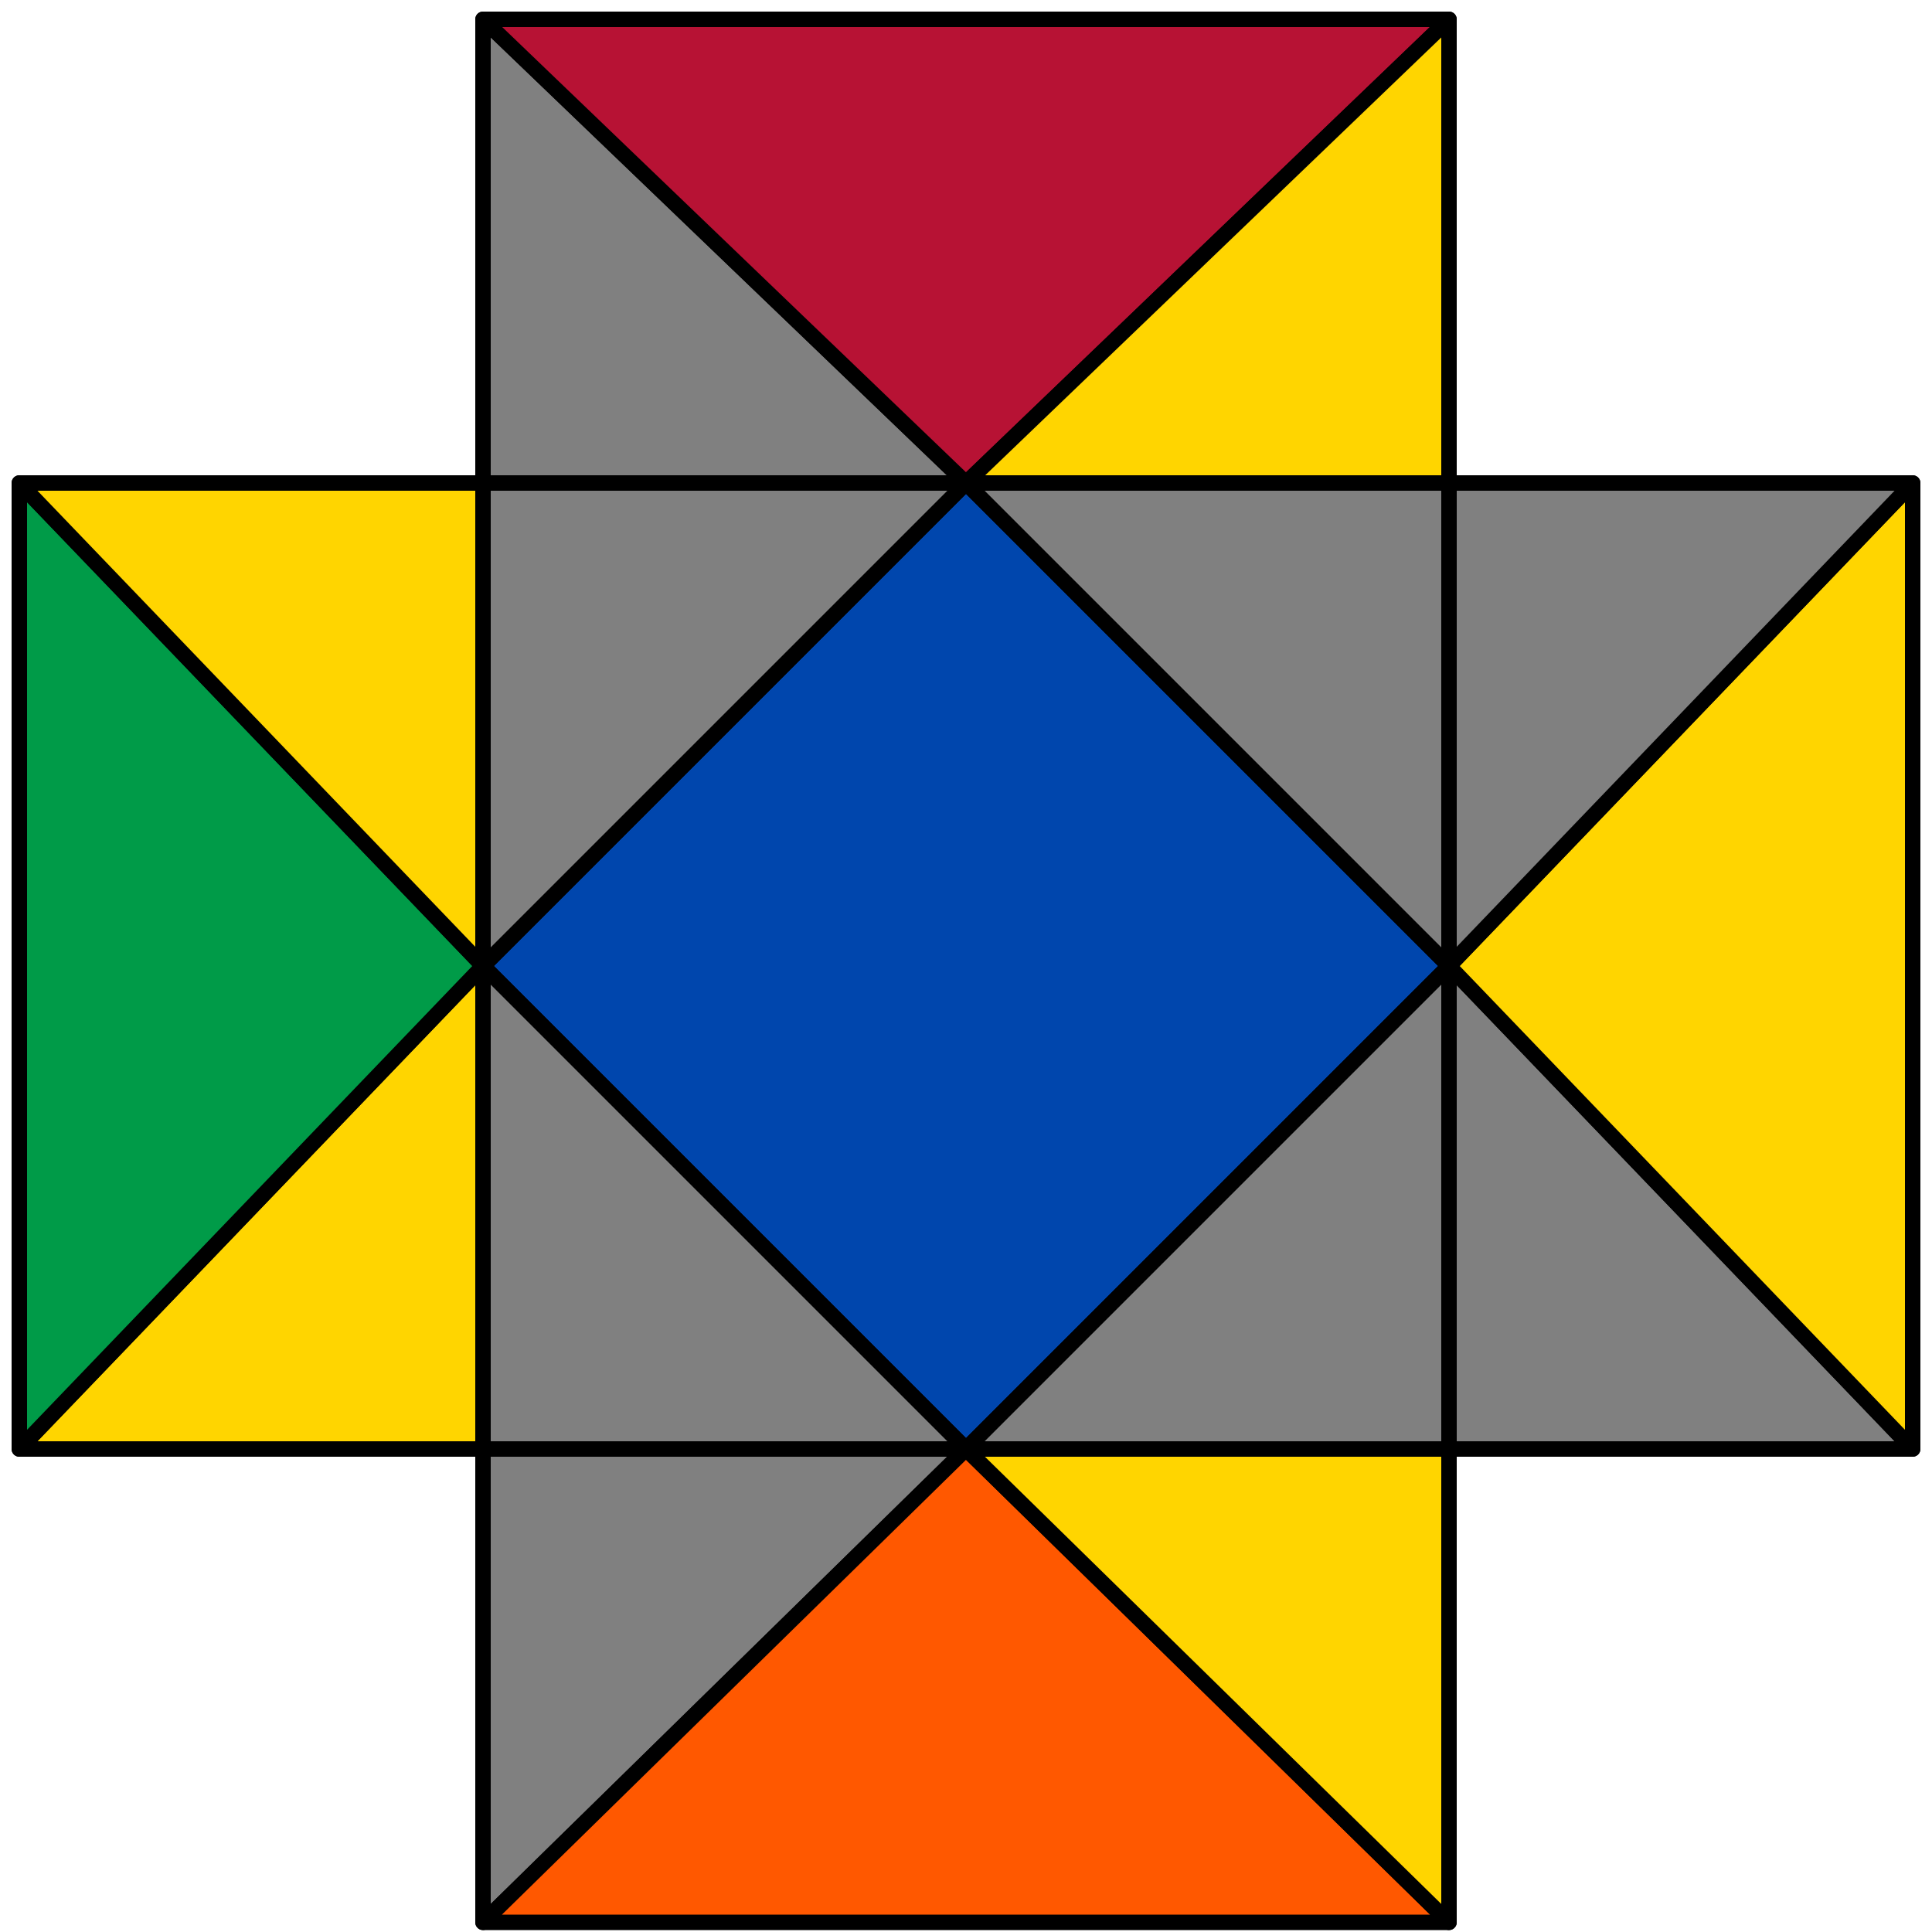
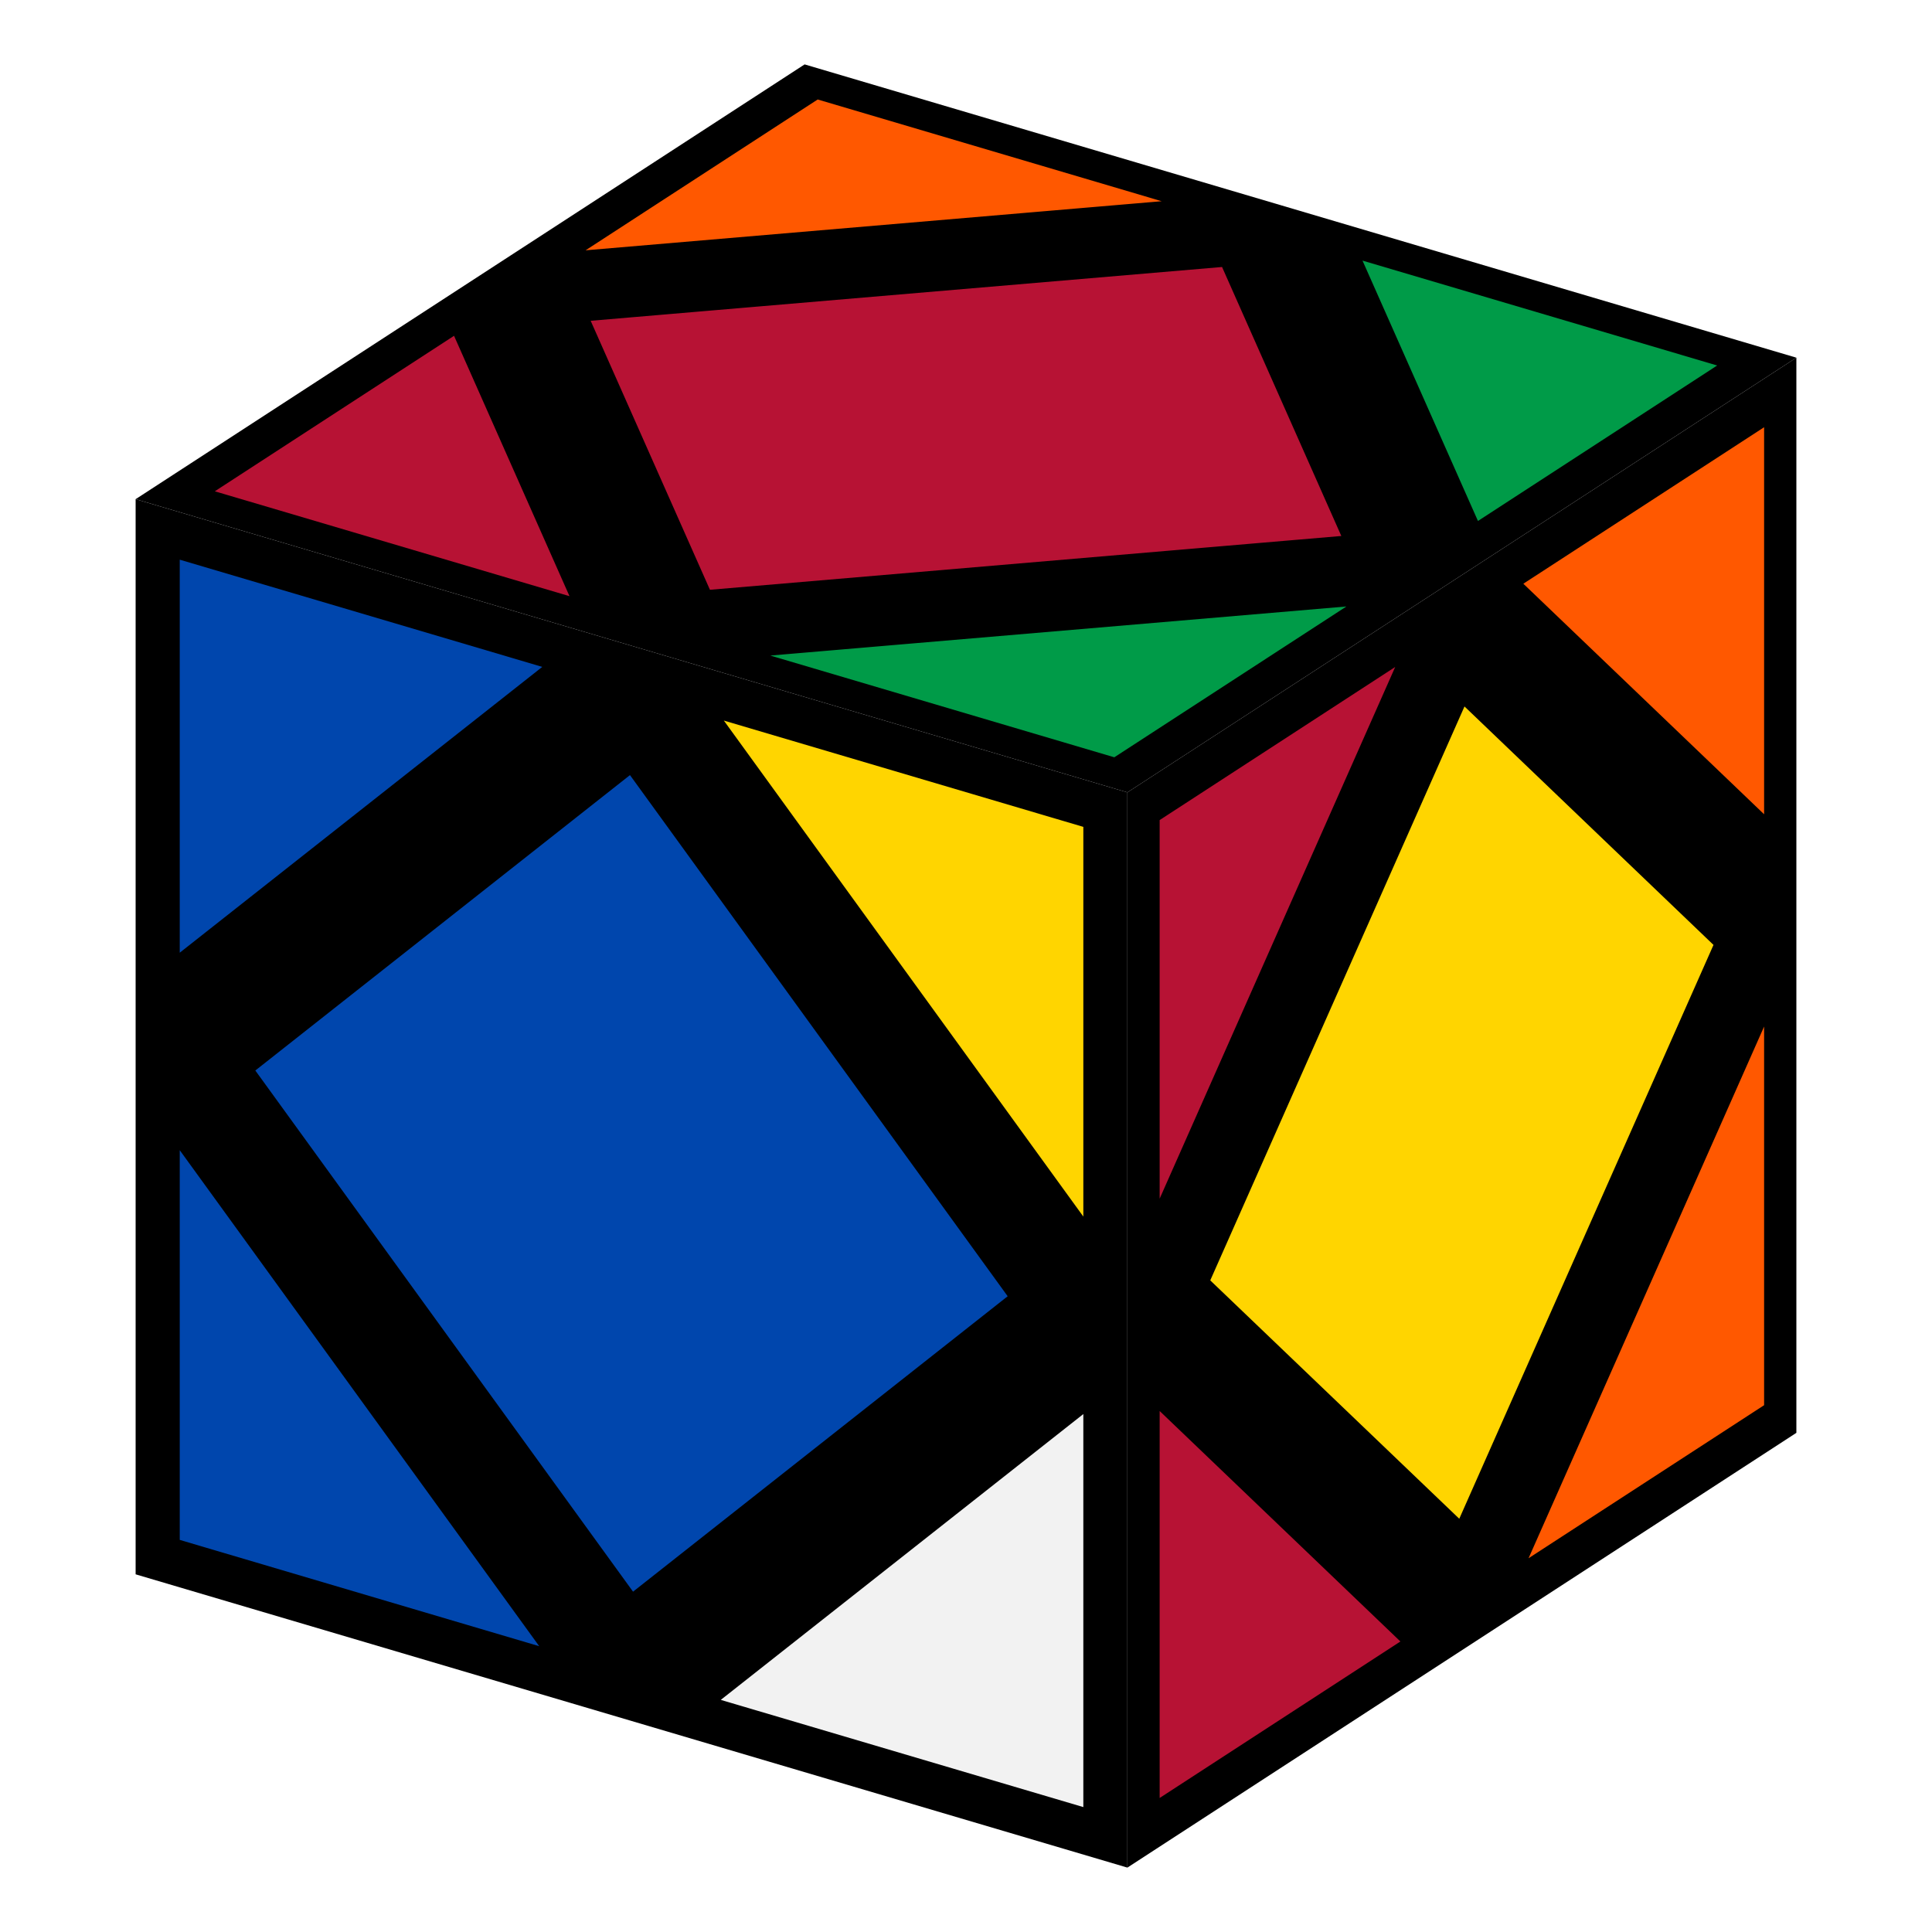
- <svg xmlns="http://www.w3.org/2000/svg" id="svg" viewBox="0 0 1000 1000" stroke="black" stroke-width="8" stroke-linejoin="round">
-   <polygon fill="#0046ad" points="500,250 750,500 500,750 250,500" />
-   <polygon fill="#808080" points="250,250 500,250 250,500" />
-   <polygon fill="#808080" points="750,250 500,250 750,500" />
-   <polygon fill="#808080" points="750,500 500,750 750,750" />
-   <polygon fill="#808080" points="250,500 500,750 250,750" />
-   <polygon fill="#808080" points="250,750 500,750 250,995" />
-   <polygon fill="#ff5800" points="500,750 750,995 250,995" />
-   <polygon fill="#ffd500" points="750,750 500,750 750,995" />
-   <polygon fill="#808080" points="750,750 750,500 990,750" />
-   <polygon fill="#ffd500" points="990,750 990,250 750,500" />
-   <polygon fill="#808080" points="750,250 750,500 990,250" />
-   <polygon fill="#808080" points="250,250 500,250 250,10" />
-   <polygon fill="#b71234" points="500,250 250,10 750,10" />
-   <polygon fill="#ffd500" points="750,250 500,250 750,10" />
-   <polygon fill="#ffd500" points="250,750 250,500 10,750" />
-   <polygon fill="#009b48" points="10,750 10,250 250,500" />
-   <polygon fill="#ffd500" points="250,250 250,500 10,250" />
+ <svg xmlns="http://www.w3.org/2000/svg" viewBox="0 0 300 300" role="img" aria-label="Sarah Adv · Sledge Sledge y' Sledge y2 Sledge case, Skewb">
+   <path d="M278.94 55.54L175.06 123.04L21.06 77.51L124.94 10.00Z" fill="#000000" />
+   <path d="M175.06 290.00L175.06 123.04L21.06 77.51L21.06 244.46Z" fill="#000000" />
+   <path d="M175.06 290.00L175.06 123.04L278.94 55.54L278.94 222.49Z" fill="#000000" />
+   <path d="M126.78 14.14L86.26 40.47L186.83 31.90Z" fill="#ff5800" stroke="#000000" stroke-width="2.4" stroke-linejoin="round" />
+   <path d="M275.13 218.85L275.13 153.73L234.62 245.17Z" fill="#ff5800" stroke="#000000" stroke-width="2.4" stroke-linejoin="round" />
+   <path d="M26.71 240.01L86.77 257.77L26.71 174.90Z" fill="#0046ad" stroke="#000000" stroke-width="2.4" stroke-linejoin="round" />
+   <path d="M269.48 56.34L228.97 82.67L209.42 38.58Z" fill="#009b48" stroke="#000000" stroke-width="2.4" stroke-linejoin="round" />
+   <path d="M275.13 64.13L234.62 90.46L275.13 129.25Z" fill="#ff5800" stroke="#000000" stroke-width="2.4" stroke-linejoin="round" />
+   <path d="M210.06 84.28L109.49 92.85L89.94 48.76L190.51 40.19Z" fill="#b71234" stroke="#000000" stroke-width="2.4" stroke-linejoin="round" />
+   <path d="M186.49 199.10L227.00 107.65L267.51 146.44L227.00 237.88Z" fill="#ffd500" stroke="#000000" stroke-width="2.4" stroke-linejoin="round" />
+   <path d="M30.52 76.70L90.58 94.46L71.03 50.37Z" fill="#b71234" stroke="#000000" stroke-width="2.4" stroke-linejoin="round" />
+   <path d="M26.71 85.30L86.77 103.06L26.71 150.41Z" fill="#0046ad" stroke="#000000" stroke-width="2.4" stroke-linejoin="round" />
+   <path d="M178.87 281.40L178.87 216.29L219.38 255.07Z" fill="#b71234" stroke="#000000" stroke-width="2.4" stroke-linejoin="round" />
+   <path d="M158.12 201.51L98.06 118.64L38.00 166.00L98.06 248.87Z" fill="#0046ad" stroke="#000000" stroke-width="2.4" stroke-linejoin="round" />
+   <path d="M169.42 282.21L169.42 217.10L109.36 264.45Z" fill="#f2f2f2" stroke="#000000" stroke-width="2.4" stroke-linejoin="round" />
+   <path d="M173.22 118.90L113.17 101.14L213.74 92.57Z" fill="#009b48" stroke="#000000" stroke-width="2.4" stroke-linejoin="round" />
+   <path d="M178.87 126.69L219.38 100.36L178.87 191.80Z" fill="#b71234" stroke="#000000" stroke-width="2.4" stroke-linejoin="round" />
+   <path d="M169.42 127.50L169.42 192.61L109.36 109.74Z" fill="#ffd500" stroke="#000000" stroke-width="2.4" stroke-linejoin="round" />
</svg>
